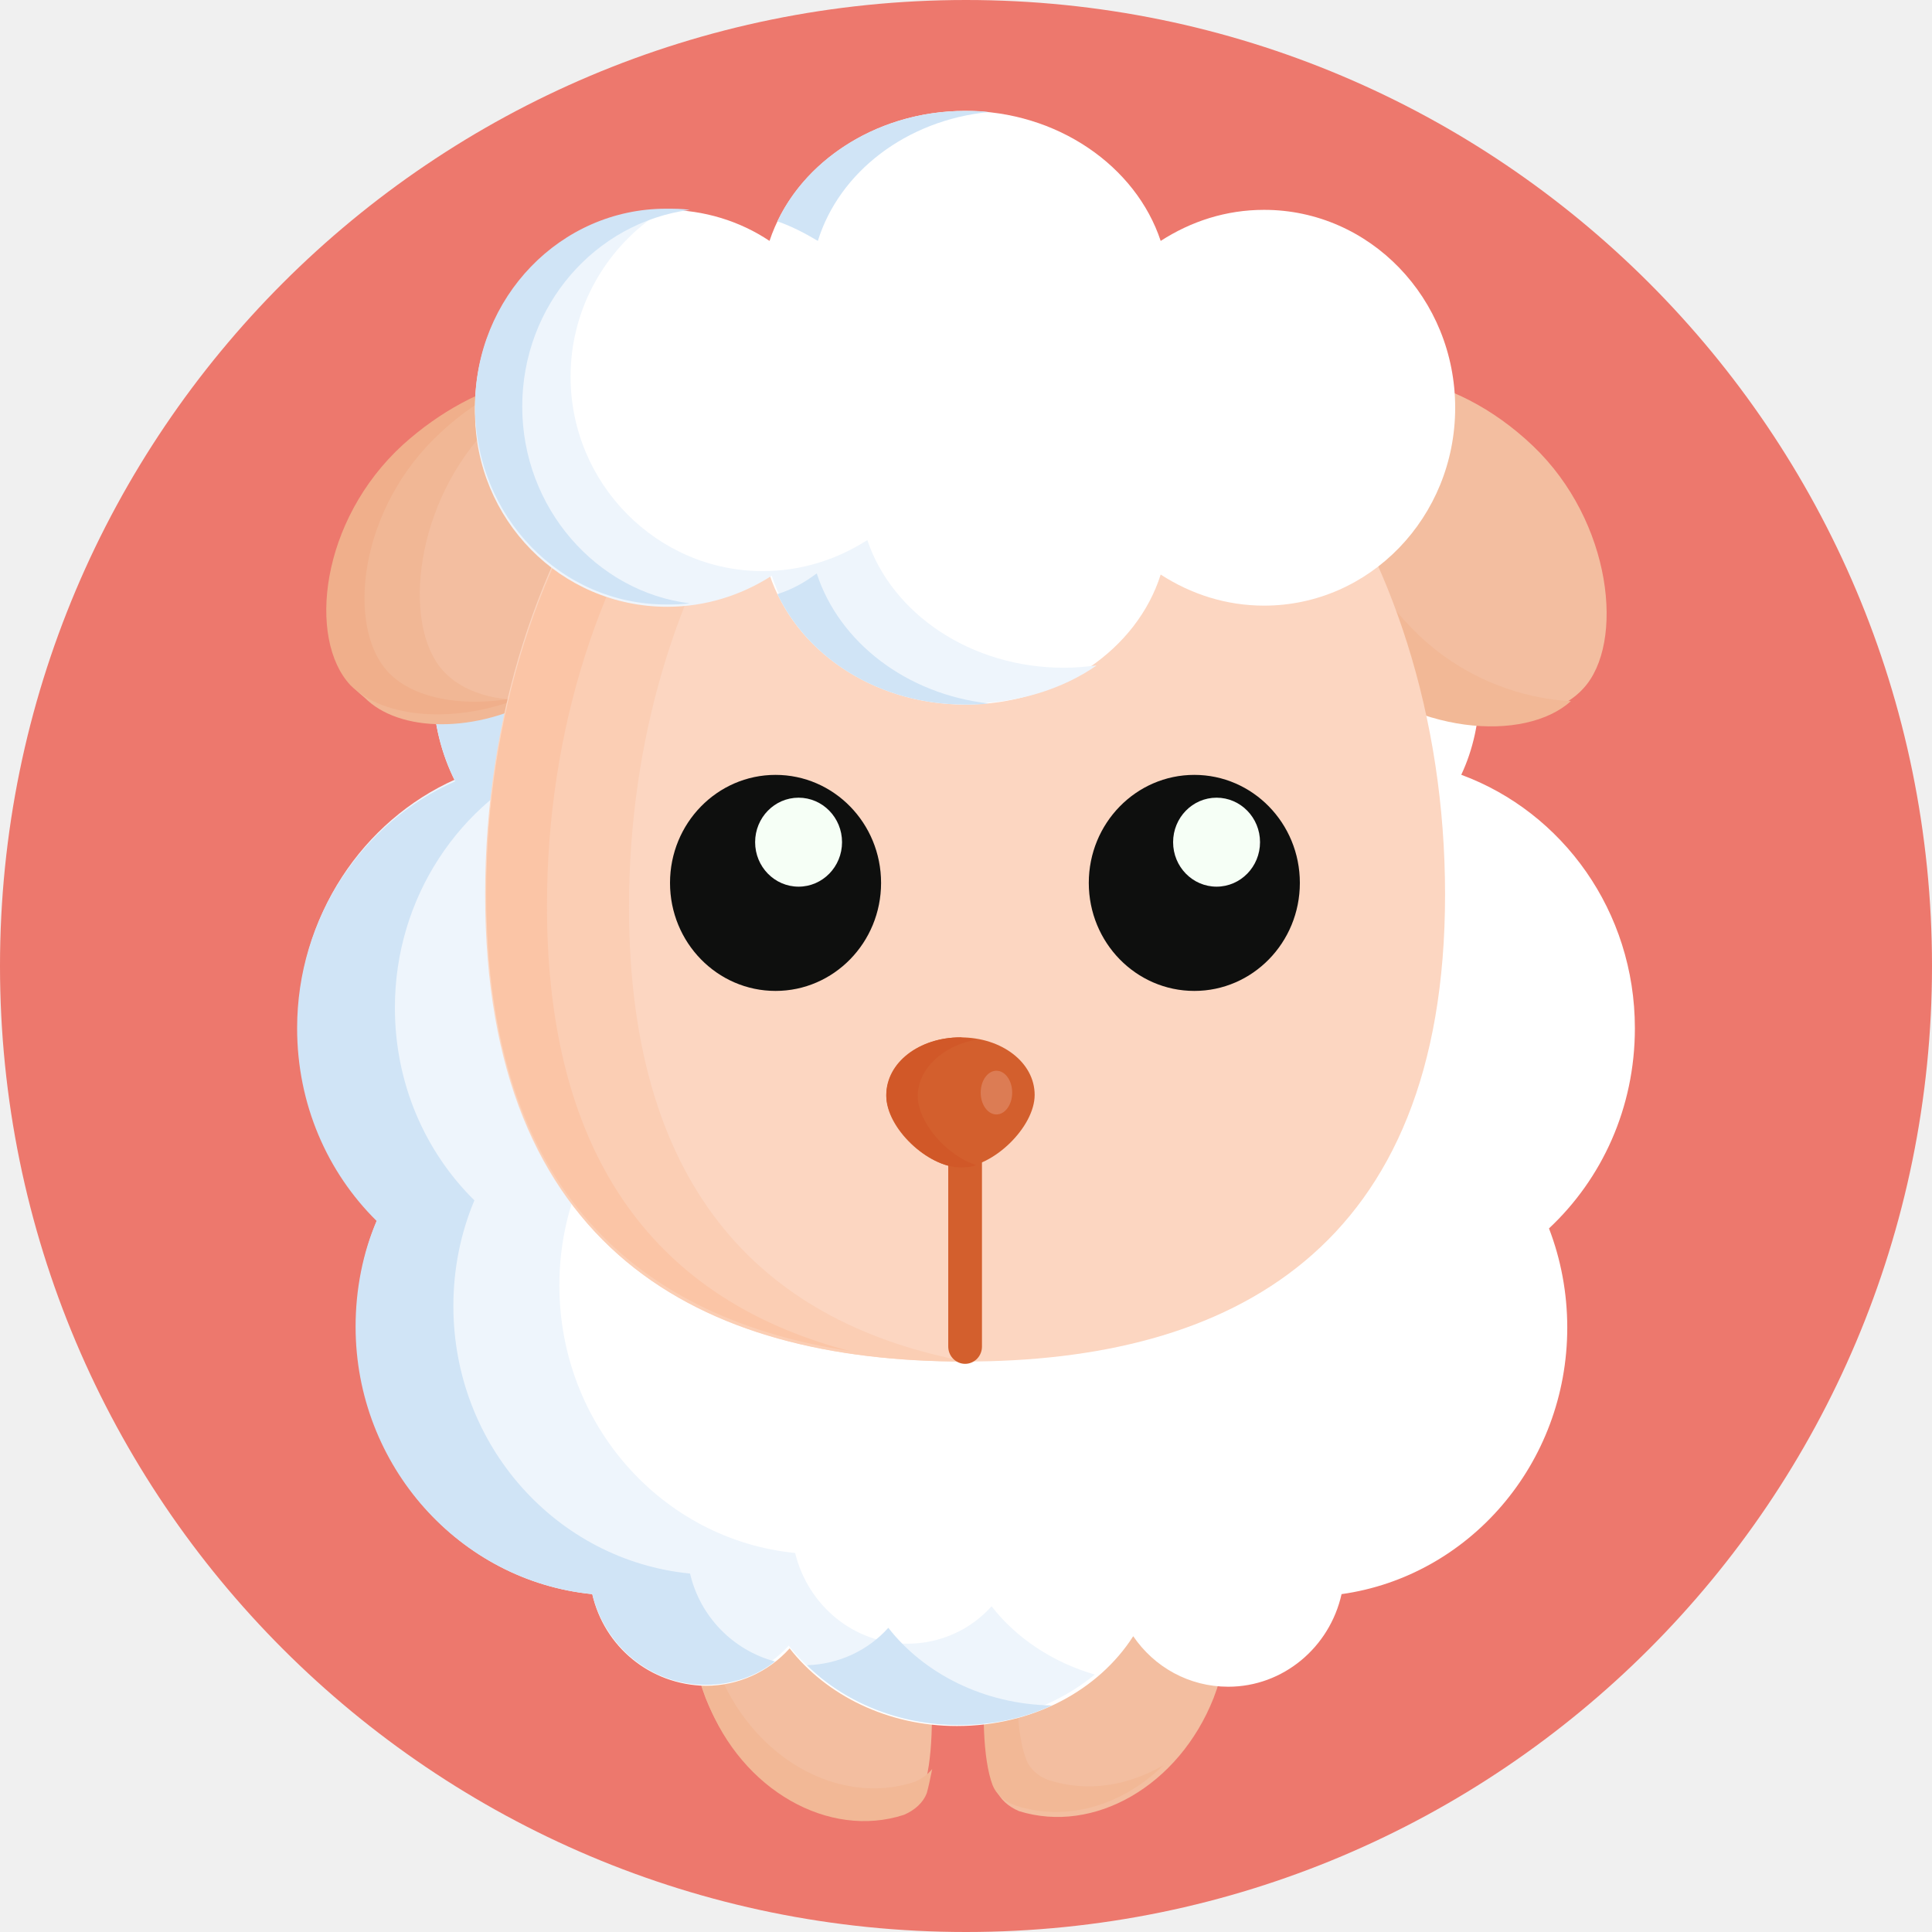
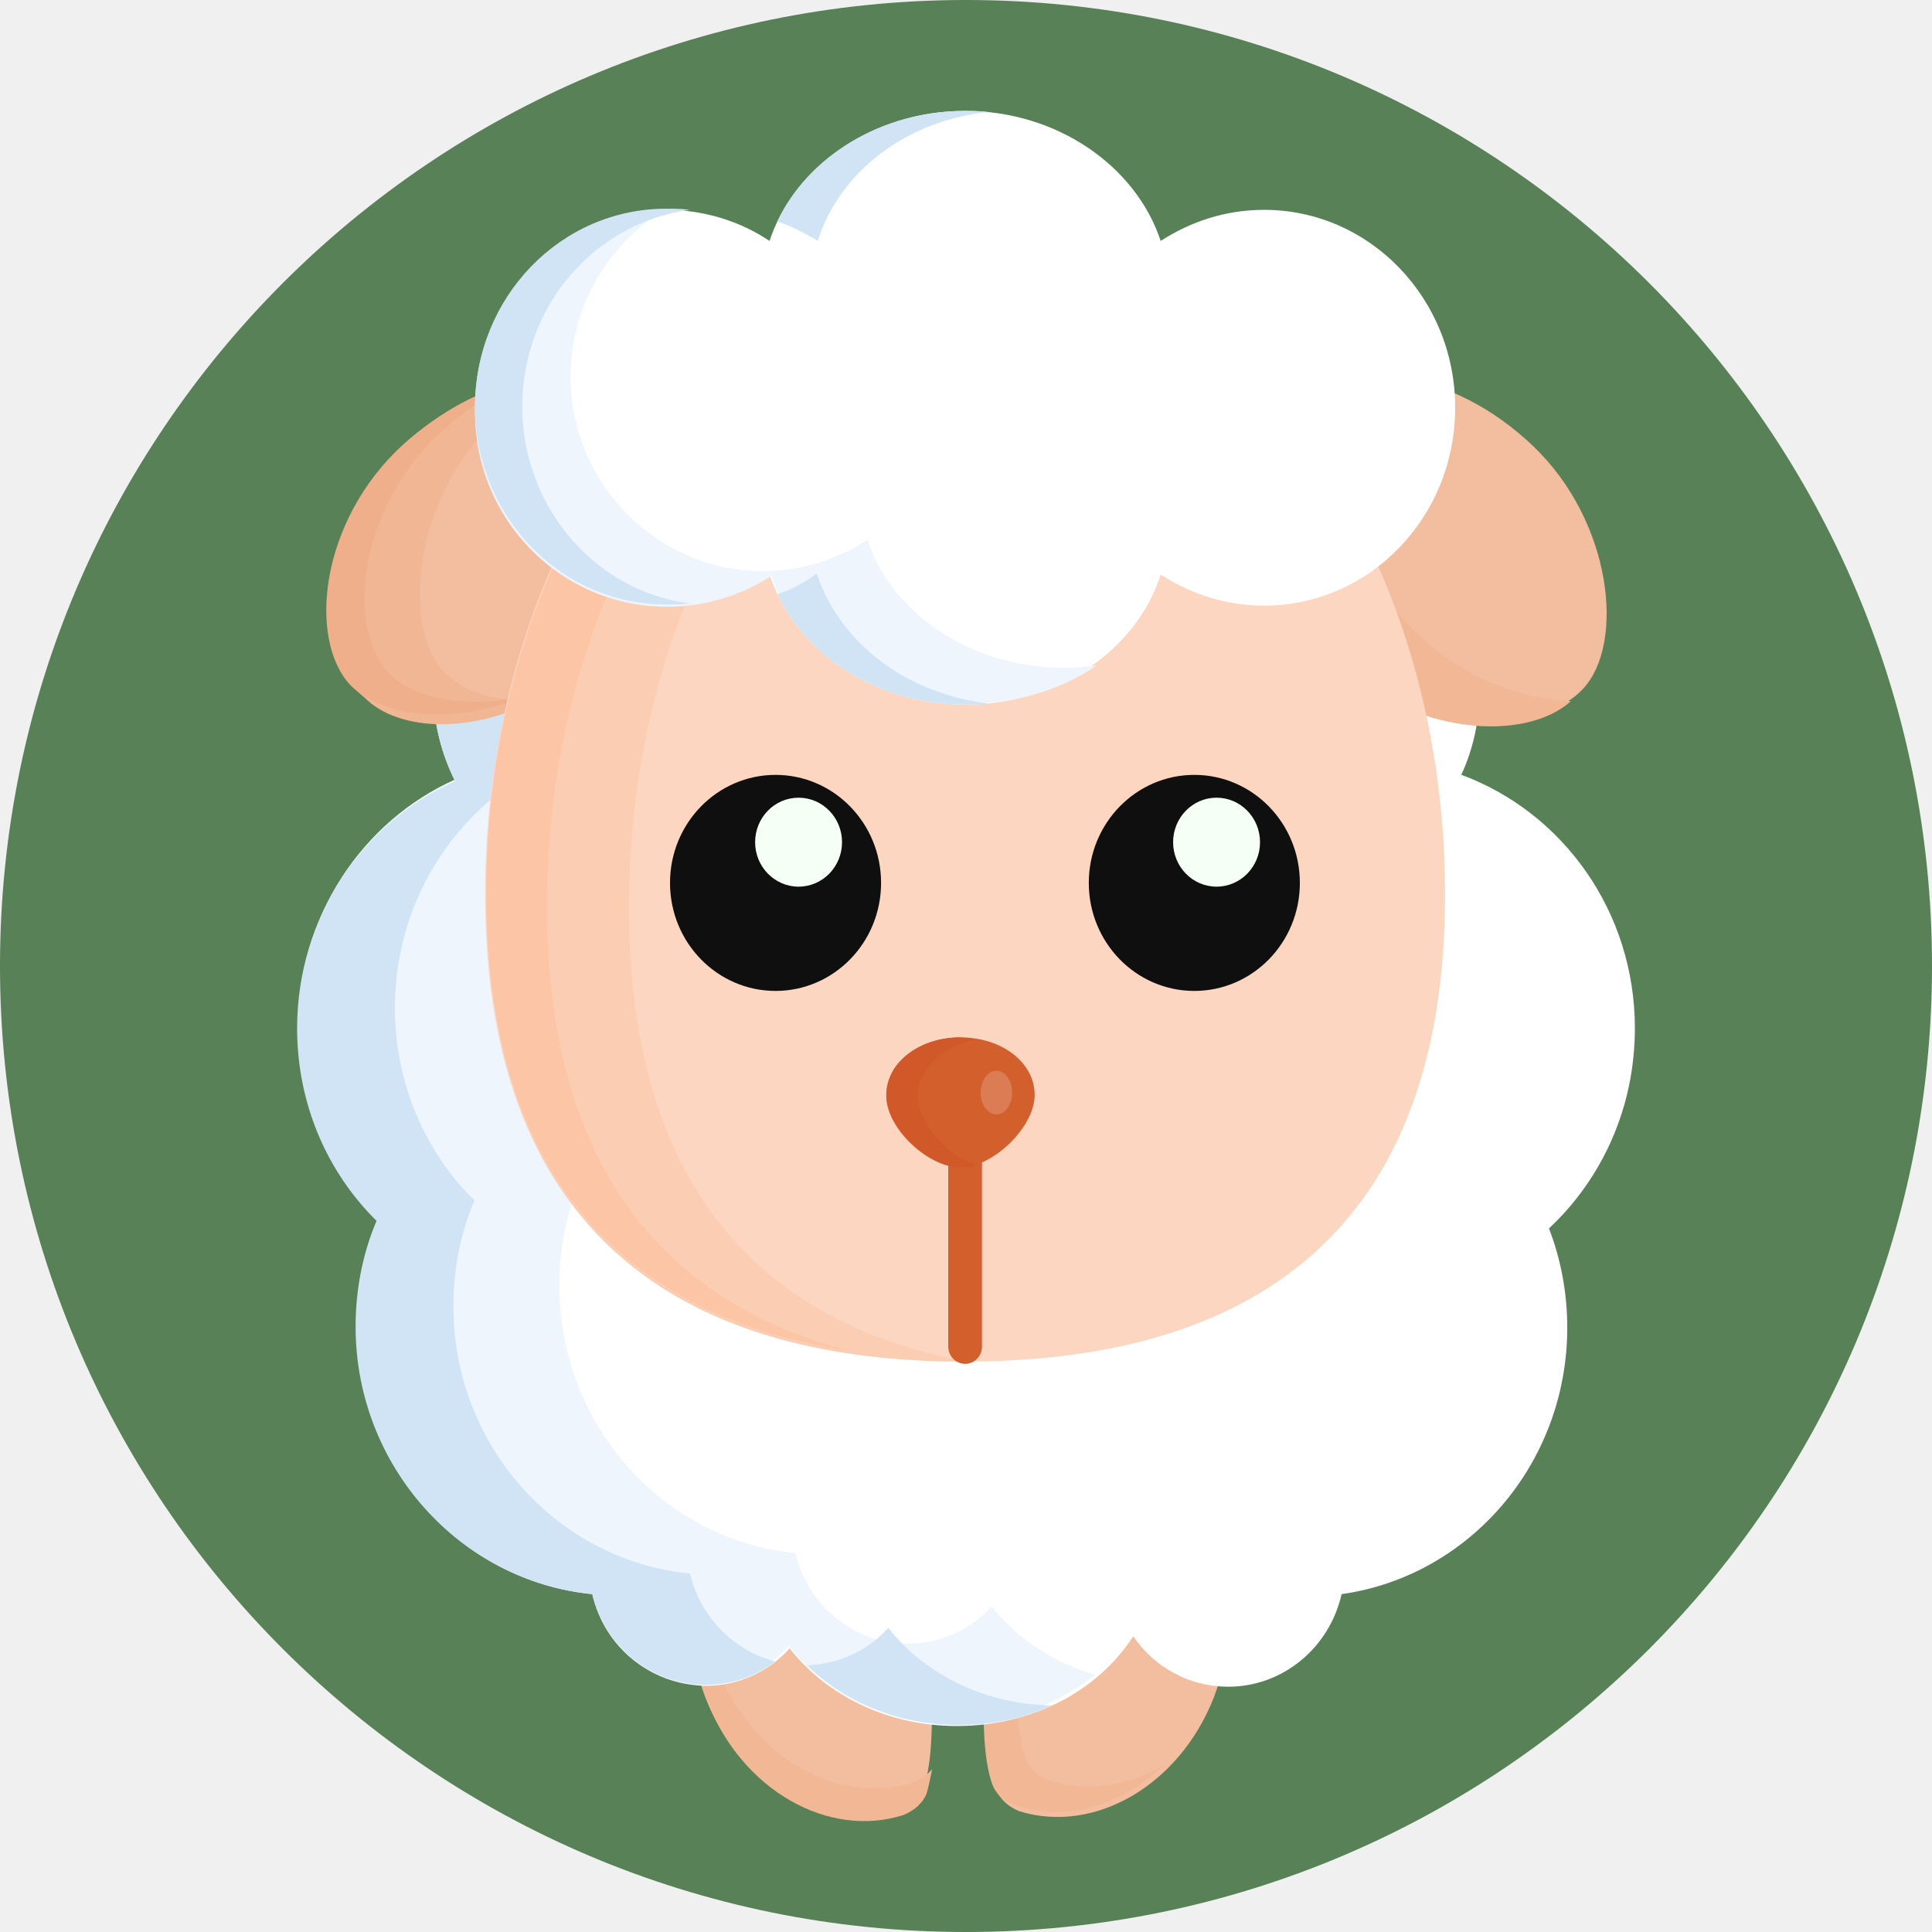
<svg xmlns="http://www.w3.org/2000/svg" width="100%" height="100%" viewBox="0 0 1024 1024" version="1.1" xml:space="preserve" style="fill-rule:evenodd;clip-rule:evenodd;stroke-linecap:round;stroke-linejoin:round;">
  <g transform="matrix(0.457143,0,0,-0.457143,0,1024)">
-     <path d="M1120,2240C1738.55,2240 2240,1738.56 2240,1120C2240,501.441 1738.55,0 1120,0C501.441,0 0,501.441 0,1120C0,1738.56 501.441,2240 1120,2240" style="fill:rgb(237,120,109);" />
+     <path d="M1120,2240C1738.55,2240 2240,1738.56 2240,1120C2240,501.441 1738.55,0 1120,0C501.441,0 0,501.441 0,1120C0,1738.56 501.441,2240 1120,2240" style="fill:rgb(88,129,87);" />
  </g>
  <g transform="matrix(0.484319,0,0,-0.495743,-30.9218,1077.92)">
    <path d="M1074,261C1095,317 1080,476 1047,560C1008,659 1001,634 917.004,600C832.996,566 797.004,458 836,359C874,265 967.004,213 1049,238C1061,243 1070,251 1074,261" style="fill:rgb(243,190,160);" />
  </g>
  <g transform="matrix(0.484319,0,0,-0.495743,-30.9218,1077.92)">
    <path d="M837.996,518C829,478 831,433 849,390C887.004,295 981,243 1064,269C1072,272 1079,277 1084,283C1082,273 1080,264 1078,257C1074,247 1065,239 1053,234C971,208 876,260 837.996,355C815,411 817.004,470 837.996,518" style="fill:rgb(242,184,150);" />
  </g>
  <g transform="matrix(0.484319,0,0,-0.495743,-30.9218,1077.92)">
    <path d="M1154,261C1133,317 1148,476 1181,560C1220,659 1227,634 1311,600C1395,566 1431,458 1392,359C1354,265 1261,213 1179,238C1167,243 1158,251 1154,261" style="fill:rgb(243,190,160);" />
  </g>
  <g transform="matrix(0.484319,0,0,-0.495743,-30.9218,1077.92)">
    <path d="M1233,630C1227,620 1221,606 1214,589C1180,506 1165,348 1187,293C1191,283 1200,275 1212,271C1254,258 1298,265 1337,287C1292,244 1231,226 1175,244C1163,248 1154,256 1150,266C1129,321 1144,479 1177,562C1200,616 1211,632 1233,630" style="fill:rgb(242,184,150);" />
  </g>
  <g transform="matrix(0.484319,0,0,-0.495743,-30.9218,1077.92)">
    <path d="M712.004,470C567.004,484 454,607 454,756C454,796 462.004,835 477.004,869C424,921 390,994 390,1075C390,1193 461,1295 562.004,1339C547.004,1368 537.996,1402 537.996,1437C537.996,1555 632.996,1650 750,1650C867.004,1650 962.004,1555 962.004,1437C962.004,1370 932.004,1311 884,1272C925,1228 952.004,1172 960,1109C1003,1128 1050,1138 1100,1138C1166,1138 1228,1120 1280,1088C1283,1154 1309,1215 1349,1262C1294,1301 1259,1364 1259,1437C1259,1555 1354,1650 1471,1650C1588,1650 1683,1555 1683,1437C1683,1404 1676,1373 1663,1346C1774,1306 1853,1200 1853,1075C1853,990 1817,914 1759,861C1772,828 1779,792 1779,755C1779,609 1671,489 1532,470C1519,413 1468,371 1408,371C1365,371 1327,392 1304,425C1266,367 1194,329 1111,329C1035,329 967.996,362 927.996,412C905,387 872.004,372 836,372C775,373 725,414 712.004,470" style="fill:white;" />
  </g>
  <g transform="matrix(0.484319,0,0,-0.495743,-30.9218,1077.92)">
    <path d="M827.004,1637C786,1598 760,1543 760,1481C760,1446 769,1412 784,1383C682.996,1339 612.004,1237 612.004,1119C612.004,1038 645,965 699,913C684,878 676,840 676,800C676,651 789,528 934,514C947.996,458 997.996,417 1057,417C1093,417 1126,432 1149,457C1176,423 1216,397 1262,384C1222,352 1169,332 1110,332C1034,332 967.004,365 927.004,415C904,390 871,375 835,375C775,375 725,416 712.004,472C567.004,486 454,609 454,758C454,798 462.004,837 477.004,871C424,923 390,996 390,1077C390,1195 461,1297 562.004,1341C547.004,1370 537.996,1404 537.996,1439C537.996,1557 632.996,1652 750,1652C777.004,1652 802.996,1647 827.004,1637Z" style="fill:rgb(238,245,252);" />
  </g>
  <g transform="matrix(0.484319,0,0,-0.495743,-30.9218,1077.92)">
    <path d="M1215,351C1184,337 1150,330 1113,330C1047,330 987.004,355 947.004,394C982.004,395 1014,410 1036,434C1075,385 1141,352 1215,351ZM764,1651C694,1616 645,1544 645,1459C645,1424 654,1390 669,1361C567.004,1317 496,1215 496,1097C496,1016 529,943 582.996,891C567.996,856 560,818 560,778C560,629 672.996,506 819,492C830,446 866,410 912.004,398C891,382 865,373 836,373C776,373 726,414 712.004,470C567.004,484 452.996,607 452.996,756C452.996,796 461,835 476,869C422.004,921 389,994 389,1075C389,1193 460,1295 562.004,1339C547.004,1368 537.996,1402 537.996,1437C537.996,1555 632.996,1650 751,1650C756,1652 760,1652 764,1651Z" style="fill:rgb(208,228,246);" />
  </g>
  <g transform="matrix(0.595755,0,0,-0.609808,-147.975,1266.2)">
    <path d="M564,1478C601,1438 704,1442 775,1508C846,1574 866,1669 820,1719C774,1769 680,1755 609,1689C537.996,1623 527.004,1517 564,1478" style="fill:rgb(243,190,160);" />
  </g>
  <g transform="matrix(0.595755,0,0,-0.609808,-147.975,1266.2)">
    <path d="M737.004,1746C719,1736 701,1723 685,1707C617.004,1640 606,1534 642.004,1494C659,1475 691,1465 727.004,1469C666,1437 597.996,1441 570,1473C534,1513 545,1619 612.996,1686C651,1722 696,1743 737.004,1746" style="fill:rgb(241,183,149);" />
  </g>
  <g transform="matrix(0.595755,0,0,-0.609808,-147.975,1266.2)">
    <path d="M712.004,1746C687.996,1736 662.996,1721 641,1701C567.004,1635 556,1531 594,1492C617.004,1468 666,1460 717.004,1472C655,1446 589,1452 560,1481C522.004,1521 532.996,1624 607.004,1690C640,1719 677.004,1738 712.004,1746" style="fill:rgb(240,175,139);" />
  </g>
  <g transform="matrix(0.595755,0,0,-0.609808,-147.975,1266.2)">
    <path d="M1657,1478C1620,1438 1517,1442 1446,1508C1375,1575 1355,1669 1401,1719C1447,1769 1541,1755 1612,1689C1683,1623 1694,1517 1657,1478" style="fill:rgb(243,190,160);" />
  </g>
  <g transform="matrix(0.595755,0,0,-0.609808,-147.975,1266.2)">
    <path d="M1646,1467C1605,1431 1505,1437 1435,1502C1363,1569 1343,1665 1389,1715C1410,1737 1440,1747 1474,1745C1471,1742 1468,1740 1465,1737C1418,1687 1439,1591 1511,1524C1552,1486 1603,1469 1646,1467" style="fill:rgb(242,184,150);" />
  </g>
  <g transform="matrix(0.595755,0,0,-0.609808,-147.975,1266.2)">
    <path d="M1107,893C1343,893 1534,990 1534,1299C1534,1608 1343,1859 1107,1859C871,1859 680,1608 680,1299C680,990 872.004,893 1107,893" style="fill:rgb(252,214,193);" />
  </g>
  <g transform="matrix(0.595755,0,0,-0.609808,-147.975,1266.2)">
    <path d="M1196,1845C979,1821 807.996,1580 807.996,1288C807.996,1036 934,925 1108,893L1106,893C871,893 681,990 681,1299C681,1608 871,1859 1106,1859C1137,1858 1167,1854 1196,1845" style="fill:rgb(251,206,180);" />
  </g>
  <g transform="matrix(0.595755,0,0,-0.609808,-147.975,1266.2)">
    <path d="M1005,902C819,930 681,1039 681,1300C681,1609 874,1859 1113,1859C1145,1859 1176,1855 1206,1846C1193,1847 1180,1848 1167,1848C927.996,1848 735,1598 735,1289C735,1054 847.004,942 1005,902" style="fill:rgb(251,197,166);" />
  </g>
  <g transform="matrix(0.595755,0,0,-0.609808,-147.975,1266.2)">
    <path d="M1107,1087L1107,906" style="fill:none;fill-rule:nonzero;stroke:rgb(211,95,45);stroke-width:30px;" />
  </g>
  <g transform="matrix(0.595755,0,0,-0.609808,-147.975,1266.2)">
    <path d="M1102.88,1061.75C1131.88,1061.75 1168.88,1096.75 1168.88,1124.75C1168.88,1152.75 1139.87,1174.75 1102.88,1174.75C1065.87,1174.75 1036.88,1151.75 1036.88,1123.75C1036.88,1095.75 1073.88,1061.75 1102.88,1061.75" style="fill:rgb(211,95,45);" />
  </g>
  <g transform="matrix(0.595755,0,0,-0.609808,-147.975,1266.2)">
    <path d="M1116.88,1172.75C1087.88,1167.75 1064.87,1147.75 1064.87,1123.75C1064.87,1100.75 1090.87,1071.75 1116.88,1063.75C1111.88,1061.75 1106.88,1061.75 1102.88,1061.75C1073.88,1061.75 1036.88,1096.75 1036.88,1124.75C1036.88,1152.75 1065.87,1174.75 1102.88,1174.75C1106.88,1173.75 1111.88,1173.75 1116.88,1172.75" style="fill:rgb(209,88,40);" />
  </g>
  <g transform="matrix(0.595755,0,0,-0.609808,-147.975,1266.2)">
    <path d="M1134.87,1145.75C1142.61,1145.75 1148.88,1137.24 1148.88,1126.75C1148.88,1116.26 1142.61,1107.75 1134.87,1107.75C1127.14,1107.75 1120.87,1116.26 1120.87,1126.75C1120.87,1137.24 1127.14,1145.75 1134.87,1145.75" style="fill:rgb(220,124,84);" />
  </g>
  <g transform="matrix(0.595755,0,0,-0.609808,-147.975,1266.2)">
    <path d="M932.996,1867C955,1932 1025,1980 1107,1980C1189,1980 1259,1932 1281,1867C1308,1884 1339,1894 1373,1894C1467,1894 1543,1817 1543,1722C1543,1627 1467,1550 1373,1550C1339,1550 1308,1560 1281,1577C1260,1512 1190,1464 1107,1464C1024,1464 955,1512 932.996,1577C907.004,1560 875,1550 841,1550C747.004,1550 671,1627 671,1722C671,1817 747.004,1894 841,1894C875,1894 907.004,1884 932.996,1867" style="fill:white;" />
  </g>
  <g transform="matrix(0.595755,0,0,-0.609808,-147.975,1266.2)">
    <path d="M1224,1498C1193,1477 1153,1465 1110,1465C1027,1465 956,1512 935,1576C907.996,1559 876,1549 842.004,1549C747.004,1549 671,1625 671,1718C671,1806 740,1879 827.004,1886C784,1855 756,1805 756,1749C756,1656 832.996,1580 927.004,1580C961,1580 992.996,1590 1020,1607C1042,1543 1112,1496 1195,1496C1206,1496 1215,1497 1224,1498Z" style="fill:rgb(238,245,252);" />
  </g>
  <g transform="matrix(0.595755,0,0,-0.609808,-147.975,1266.2)">
    <path d="M862.004,1552C855,1551 847.996,1551 841,1551C747.004,1551 671,1628 671,1723C671,1818 747.004,1895 841,1895C847.996,1895 855,1895 862.004,1894C777.996,1883 712.996,1811 712.996,1723C712.996,1635 779,1562 862.004,1552ZM1128,1465C1121,1464 1114,1464 1107,1464C1032,1464 967.996,1503 940,1560C952.996,1564 964,1570 975,1578C995,1518 1055,1473 1128,1465ZM940,1884C967.004,1940 1032,1980 1107,1980C1114,1980 1121,1980 1128,1979C1055,1972 995,1927 976,1867C964,1874 952.004,1880 940,1884Z" style="fill:rgb(208,228,246);" />
  </g>
  <g transform="matrix(1.3318,0,0,-1.36321,-826.19,2201.96)">
    <path d="M929,1314C952.195,1314 971,1295.2 971,1272C971,1248.8 952.195,1230 929,1230C905.805,1230 887.004,1248.8 887.004,1272C887.004,1295.2 905.805,1314 929,1314" style="fill:rgb(14,15,14);" />
  </g>
  <g transform="matrix(0.548454,0,0,-0.561391,-86.2507,1160.46)">
    <path d="M929,1314C952.195,1314 971,1295.2 971,1272C971,1248.8 952.195,1230 929,1230C905.805,1230 887.004,1248.8 887.004,1272C887.004,1295.2 905.805,1314 929,1314" style="fill:rgb(246,255,246);" />
  </g>
  <g transform="matrix(1.3318,0,0,-1.36321,-1103.65,2201.96)">
    <path d="M1304,1314C1327.2,1314 1346,1295.2 1346,1272C1346,1248.8 1327.2,1230 1304,1230C1280.8,1230 1262,1248.8 1262,1272C1262,1295.2 1280.8,1314 1304,1314" style="fill:rgb(14,15,14);" />
  </g>
  <g transform="matrix(0.548454,0,0,-0.561391,135.291,1160.46)">
    <path d="M929,1314C952.195,1314 971,1295.2 971,1272C971,1248.8 952.195,1230 929,1230C905.805,1230 887.004,1248.8 887.004,1272C887.004,1295.2 905.805,1314 929,1314" style="fill:rgb(246,255,246);" />
  </g>
</svg>
